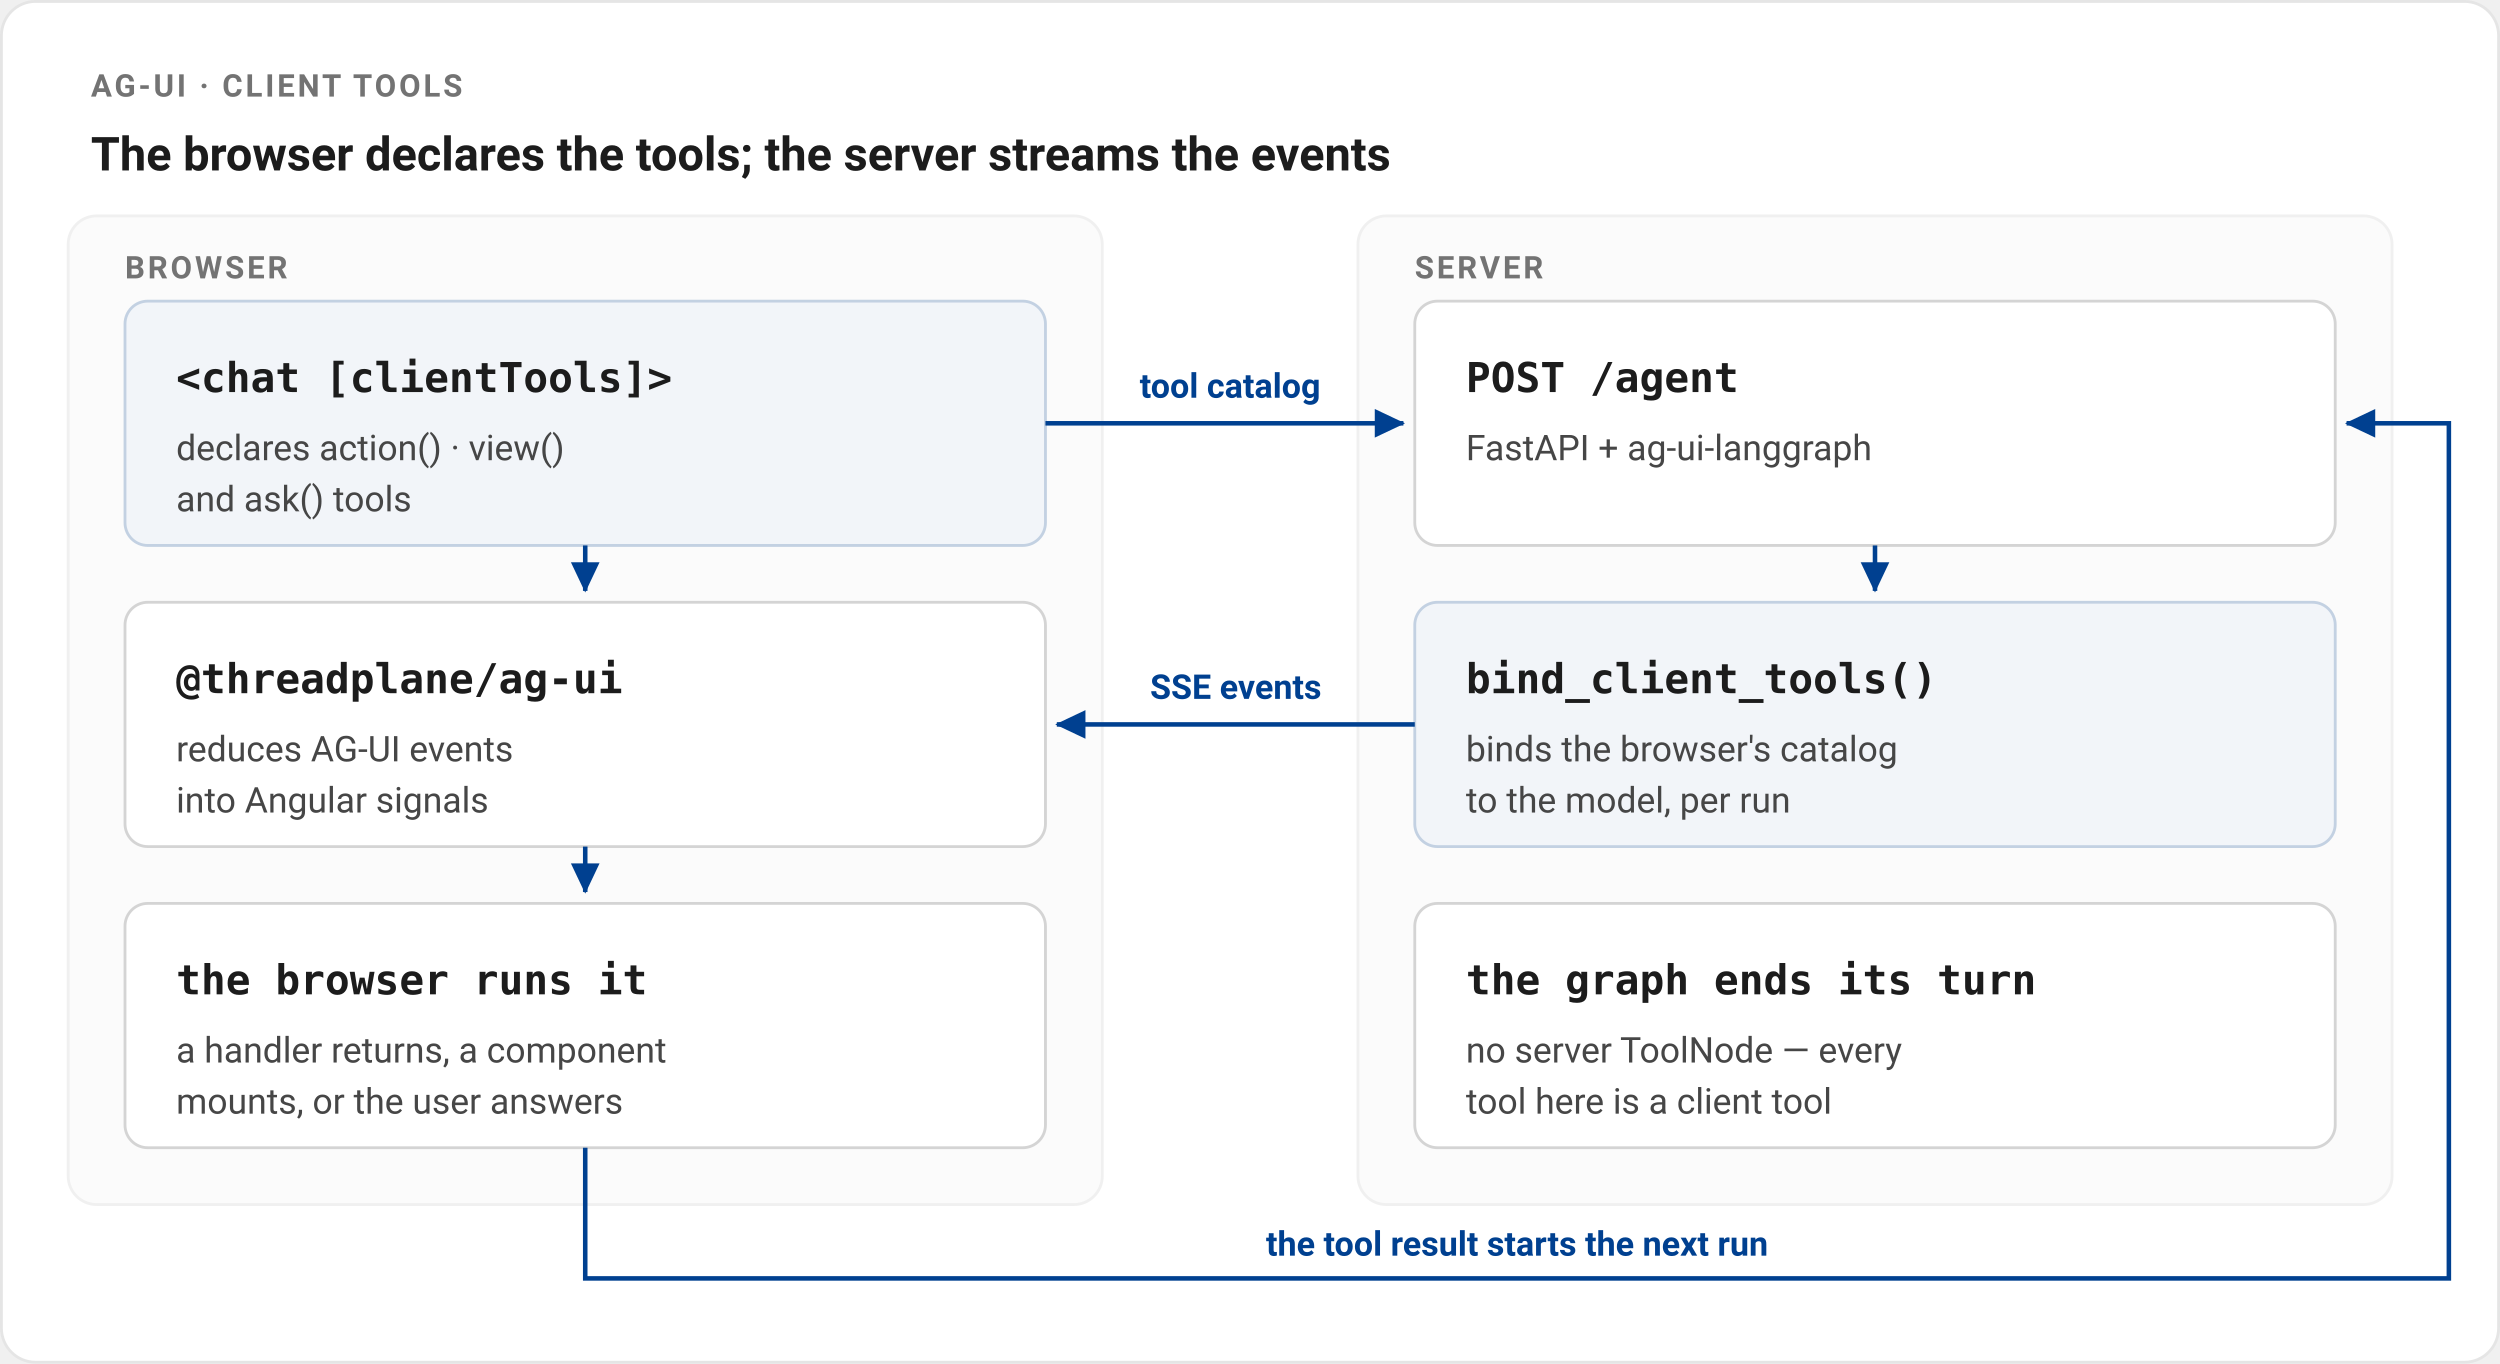
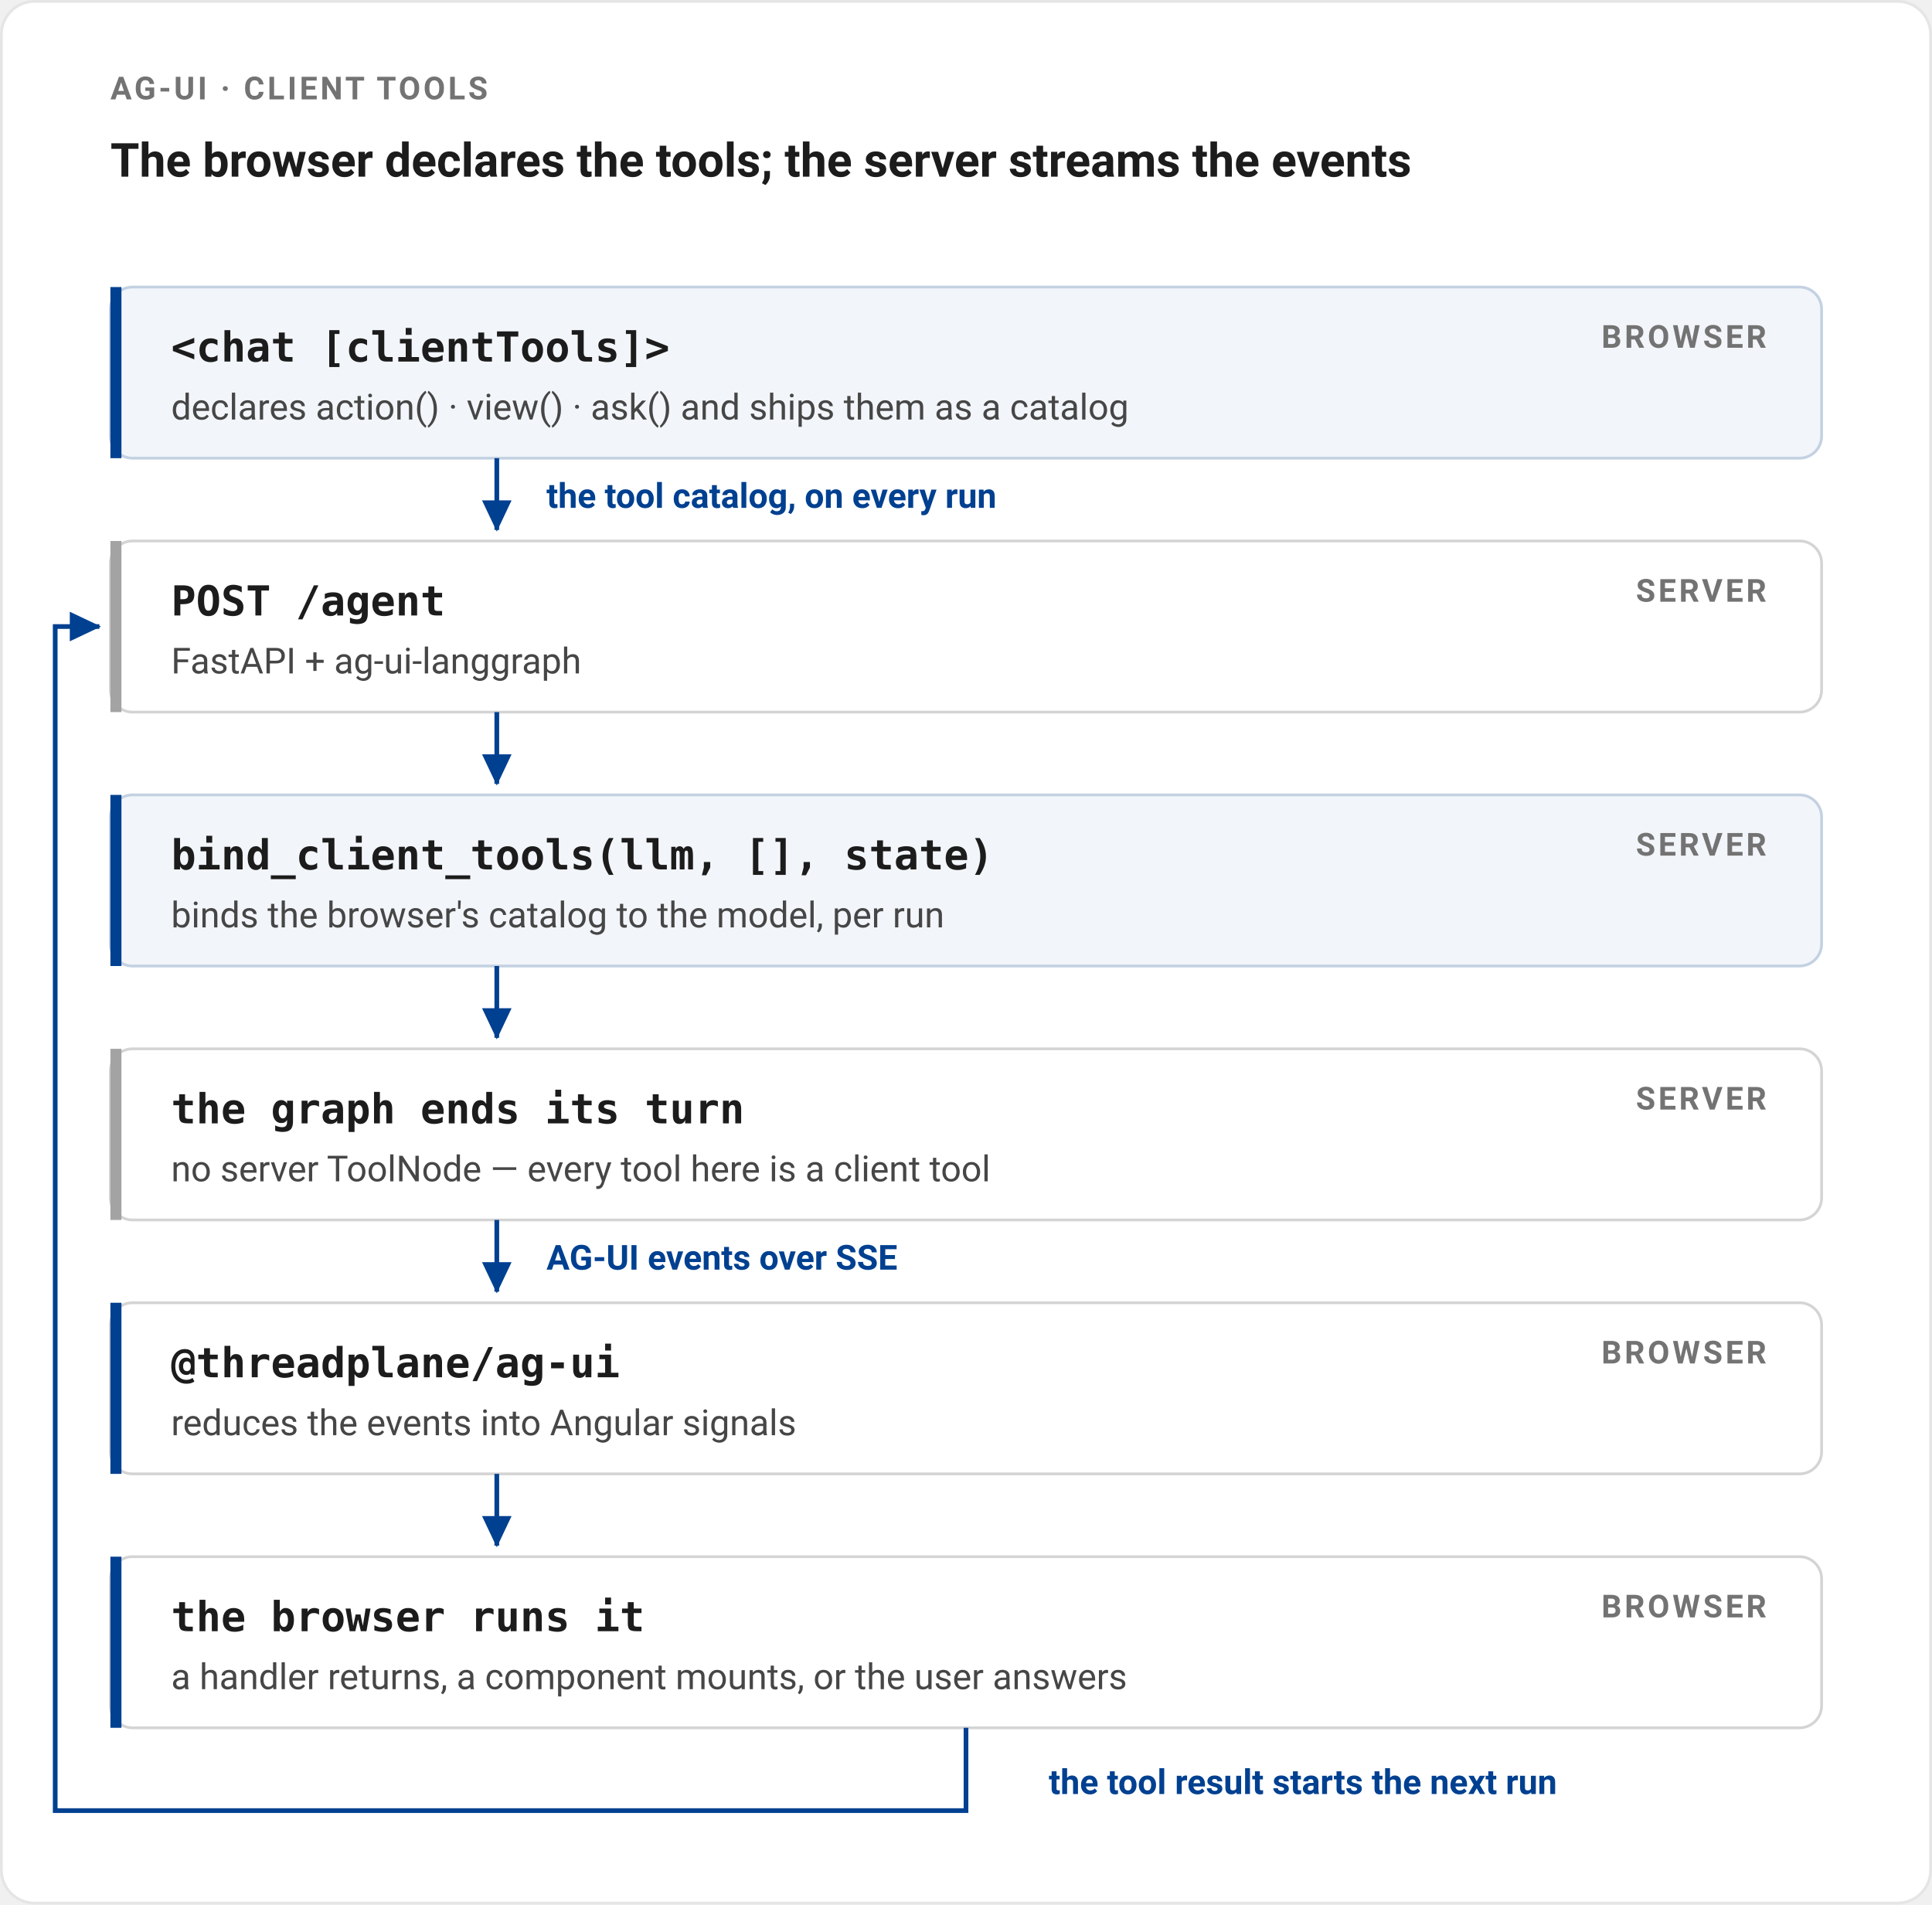
- <svg xmlns="http://www.w3.org/2000/svg" viewBox="0 0 880 480" width="880" height="480" role="img" aria-labelledby="d-title d-desc">
+ <svg xmlns="http://www.w3.org/2000/svg" viewBox="0 0 700 690" width="700" height="690" role="img" aria-labelledby="d-title d-desc">
  <defs>
    <marker id="arrow" viewBox="0 0 10 10" refX="9" refY="5" markerWidth="7" markerHeight="7" orient="auto-start-reverse">
      <path d="M0,0.5 L9.5,5 L0,9.5 z" fill="#004090" />
    </marker>
  </defs>
  <style>
    text { font-family: system-ui, -apple-system, "Segoe UI", Roboto, "Helvetica Neue", Arial, sans-serif; }
-     .t-eyebrow { font-size: 11px; font-weight: 700; fill: #737373; letter-spacing: 0.09em; }
-     .t-head { font-size: 16.5px; font-weight: 600; fill: #1c1c1c; }
-     .t-title { font-size: 14.5px; font-weight: 600; fill: #1c1c1c; font-family: ui-monospace, SFMono-Regular, Menlo, Consolas, monospace; }
-     .t-meta { font-size: 12.5px; fill: #464646; }
-     .t-edge { font-size: 12px; font-weight: 600; fill: #004090; }
-     .edge { stroke: #004090; stroke-width: 1.6; fill: none; marker-end: url(#arrow); }
+     .t-eyebrow { font-size: 11.5px; font-weight: 700; fill: #737373; letter-spacing: 0.09em; }
+     .t-head { font-size: 17px; font-weight: 600; fill: #1c1c1c; }
+     .t-title { font-size: 15px; font-weight: 600; fill: #1c1c1c; font-family: ui-monospace, SFMono-Regular, Menlo, Consolas, monospace; }
+     .t-meta { font-size: 13px; fill: #464646; }
+     .t-edge { font-size: 12.5px; font-weight: 600; fill: #004090; }
+     .edge { stroke: #004090; stroke-width: 1.7; fill: none; marker-end: url(#arrow); }
  </style>
-   <rect x="0.5" y="0.5" width="879" height="479" rx="12" fill="#ffffff" stroke="#e5e5e5" />
-   <text class="t-eyebrow" x="32" y="34">AG-UI · CLIENT TOOLS</text>
-   <text class="t-head" x="32" y="60">The browser declares the tools; the server streams the events</text>
-   <rect x="24" y="76" width="364" height="348" rx="10" fill="#fbfbfb" stroke="#f0f0f0" />
-   <rect x="478" y="76" width="364" height="348" rx="10" fill="#fbfbfb" stroke="#f0f0f0" />
-   <text class="t-eyebrow" x="44" y="98">BROWSER</text>
-   <text class="t-eyebrow" x="498" y="98">SERVER</text>
-   <rect x="44" y="106" width="324" height="86" rx="8" fill="#f2f5f9" stroke="#c3d1e2" />
-   <text class="t-title" x="62" y="138">&lt;chat [clientTools]&gt;</text>
-   <text class="t-meta" x="62" y="162">declares action() · view()</text>
-   <text class="t-meta" x="62" y="180">and ask() tools</text>
-   <rect x="44" y="212" width="324" height="86" rx="8" fill="#ffffff" stroke="#d4d4d4" />
-   <text class="t-title" x="62" y="244">@threadplane/ag-ui</text>
-   <text class="t-meta" x="62" y="268">reduces AG-UI events</text>
-   <text class="t-meta" x="62" y="286">into Angular signals</text>
-   <rect x="44" y="318" width="324" height="86" rx="8" fill="#ffffff" stroke="#d4d4d4" />
-   <text class="t-title" x="62" y="350">the browser runs it</text>
-   <text class="t-meta" x="62" y="374">a handler returns, a component</text>
-   <text class="t-meta" x="62" y="392">mounts, or the user answers</text>
-   <rect x="498" y="106" width="324" height="86" rx="8" fill="#ffffff" stroke="#d4d4d4" />
-   <text class="t-title" x="516" y="138">POST /agent</text>
-   <text class="t-meta" x="516" y="162">FastAPI + ag-ui-langgraph</text>
-   <rect x="498" y="212" width="324" height="86" rx="8" fill="#f2f5f9" stroke="#c3d1e2" />
-   <text class="t-title" x="516" y="244">bind_client_tools()</text>
-   <text class="t-meta" x="516" y="268">binds the browser's catalog</text>
-   <text class="t-meta" x="516" y="286">to the model, per run</text>
-   <rect x="498" y="318" width="324" height="86" rx="8" fill="#ffffff" stroke="#d4d4d4" />
-   <text class="t-title" x="516" y="350">the graph ends its turn</text>
-   <text class="t-meta" x="516" y="374">no server ToolNode — every</text>
-   <text class="t-meta" x="516" y="392">tool here is a client tool</text>
-   <path class="edge" d="M368,149 H494" />
-   <text class="t-edge" x="433" y="140" text-anchor="middle">tool catalog</text>
-   <path class="edge" d="M206,192 V208" />
-   <path class="edge" d="M660,192 V208" />
-   <path class="edge" d="M498,255 H372" />
-   <text class="t-edge" x="435" y="246" text-anchor="middle">SSE events</text>
-   <path class="edge" d="M206,298 V314" />
-   <path class="edge" d="M206,404 V450 H862 V149 H826" />
-   <text class="t-edge" x="534" y="442" text-anchor="middle">the tool result starts the next run</text>
+   <rect x="0.5" y="0.5" width="699" height="689" rx="12" fill="#ffffff" stroke="#e5e5e5" />
+   <text class="t-eyebrow" x="40" y="36">AG-UI · CLIENT TOOLS</text>
+   <text class="t-head" x="40" y="64">The browser declares the tools; the server streams the events</text>
+   <g>
+     <rect x="40" y="104" width="620" height="62" rx="8" fill="#f2f5f9" stroke="#c3d1e2" />
+     <rect x="40" y="104" width="4" height="62" fill="#004090" />
+     <text class="t-eyebrow" x="640" y="126" text-anchor="end">BROWSER</text>
+     <text class="t-title" x="62" y="131">&lt;chat [clientTools]&gt;</text>
+     <text class="t-meta" x="62" y="152">declares action() · view() · ask() and ships them as a catalog</text>
+   </g>
+   <path class="edge" d="M180,166 V192" />
+   <text class="t-edge" x="198" y="184">the tool catalog, on every run</text>
+   <g>
+     <rect x="40" y="196" width="620" height="62" rx="8" fill="#ffffff" stroke="#d4d4d4" />
+     <rect x="40" y="196" width="4" height="62" fill="#a3a3a3" />
+     <text class="t-eyebrow" x="640" y="218" text-anchor="end">SERVER</text>
+     <text class="t-title" x="62" y="223">POST /agent</text>
+     <text class="t-meta" x="62" y="244">FastAPI + ag-ui-langgraph</text>
+   </g>
+   <path class="edge" d="M180,258 V284" />
+   <g>
+     <rect x="40" y="288" width="620" height="62" rx="8" fill="#f2f5f9" stroke="#c3d1e2" />
+     <rect x="40" y="288" width="4" height="62" fill="#004090" />
+     <text class="t-eyebrow" x="640" y="310" text-anchor="end">SERVER</text>
+     <text class="t-title" x="62" y="315">bind_client_tools(llm, [], state)</text>
+     <text class="t-meta" x="62" y="336">binds the browser's catalog to the model, per run</text>
+   </g>
+   <path class="edge" d="M180,350 V376" />
+   <g>
+     <rect x="40" y="380" width="620" height="62" rx="8" fill="#ffffff" stroke="#d4d4d4" />
+     <rect x="40" y="380" width="4" height="62" fill="#a3a3a3" />
+     <text class="t-eyebrow" x="640" y="402" text-anchor="end">SERVER</text>
+     <text class="t-title" x="62" y="407">the graph ends its turn</text>
+     <text class="t-meta" x="62" y="428">no server ToolNode — every tool here is a client tool</text>
+   </g>
+   <path class="edge" d="M180,442 V468" />
+   <text class="t-edge" x="198" y="460">AG-UI events over SSE</text>
+   <g>
+     <rect x="40" y="472" width="620" height="62" rx="8" fill="#ffffff" stroke="#d4d4d4" />
+     <rect x="40" y="472" width="4" height="62" fill="#004090" />
+     <text class="t-eyebrow" x="640" y="494" text-anchor="end">BROWSER</text>
+     <text class="t-title" x="62" y="499">@threadplane/ag-ui</text>
+     <text class="t-meta" x="62" y="520">reduces the events into Angular signals</text>
+   </g>
+   <path class="edge" d="M180,534 V560" />
+   <g>
+     <rect x="40" y="564" width="620" height="62" rx="8" fill="#ffffff" stroke="#d4d4d4" />
+     <rect x="40" y="564" width="4" height="62" fill="#004090" />
+     <text class="t-eyebrow" x="640" y="586" text-anchor="end">BROWSER</text>
+     <text class="t-title" x="62" y="591">the browser runs it</text>
+     <text class="t-meta" x="62" y="612">a handler returns, a component mounts, or the user answers</text>
+   </g>
+   <path class="edge" d="M350,626 V656 H20 V227 H36" />
+   <text class="t-edge" x="380" y="650">the tool result starts the next run</text>
</svg>
